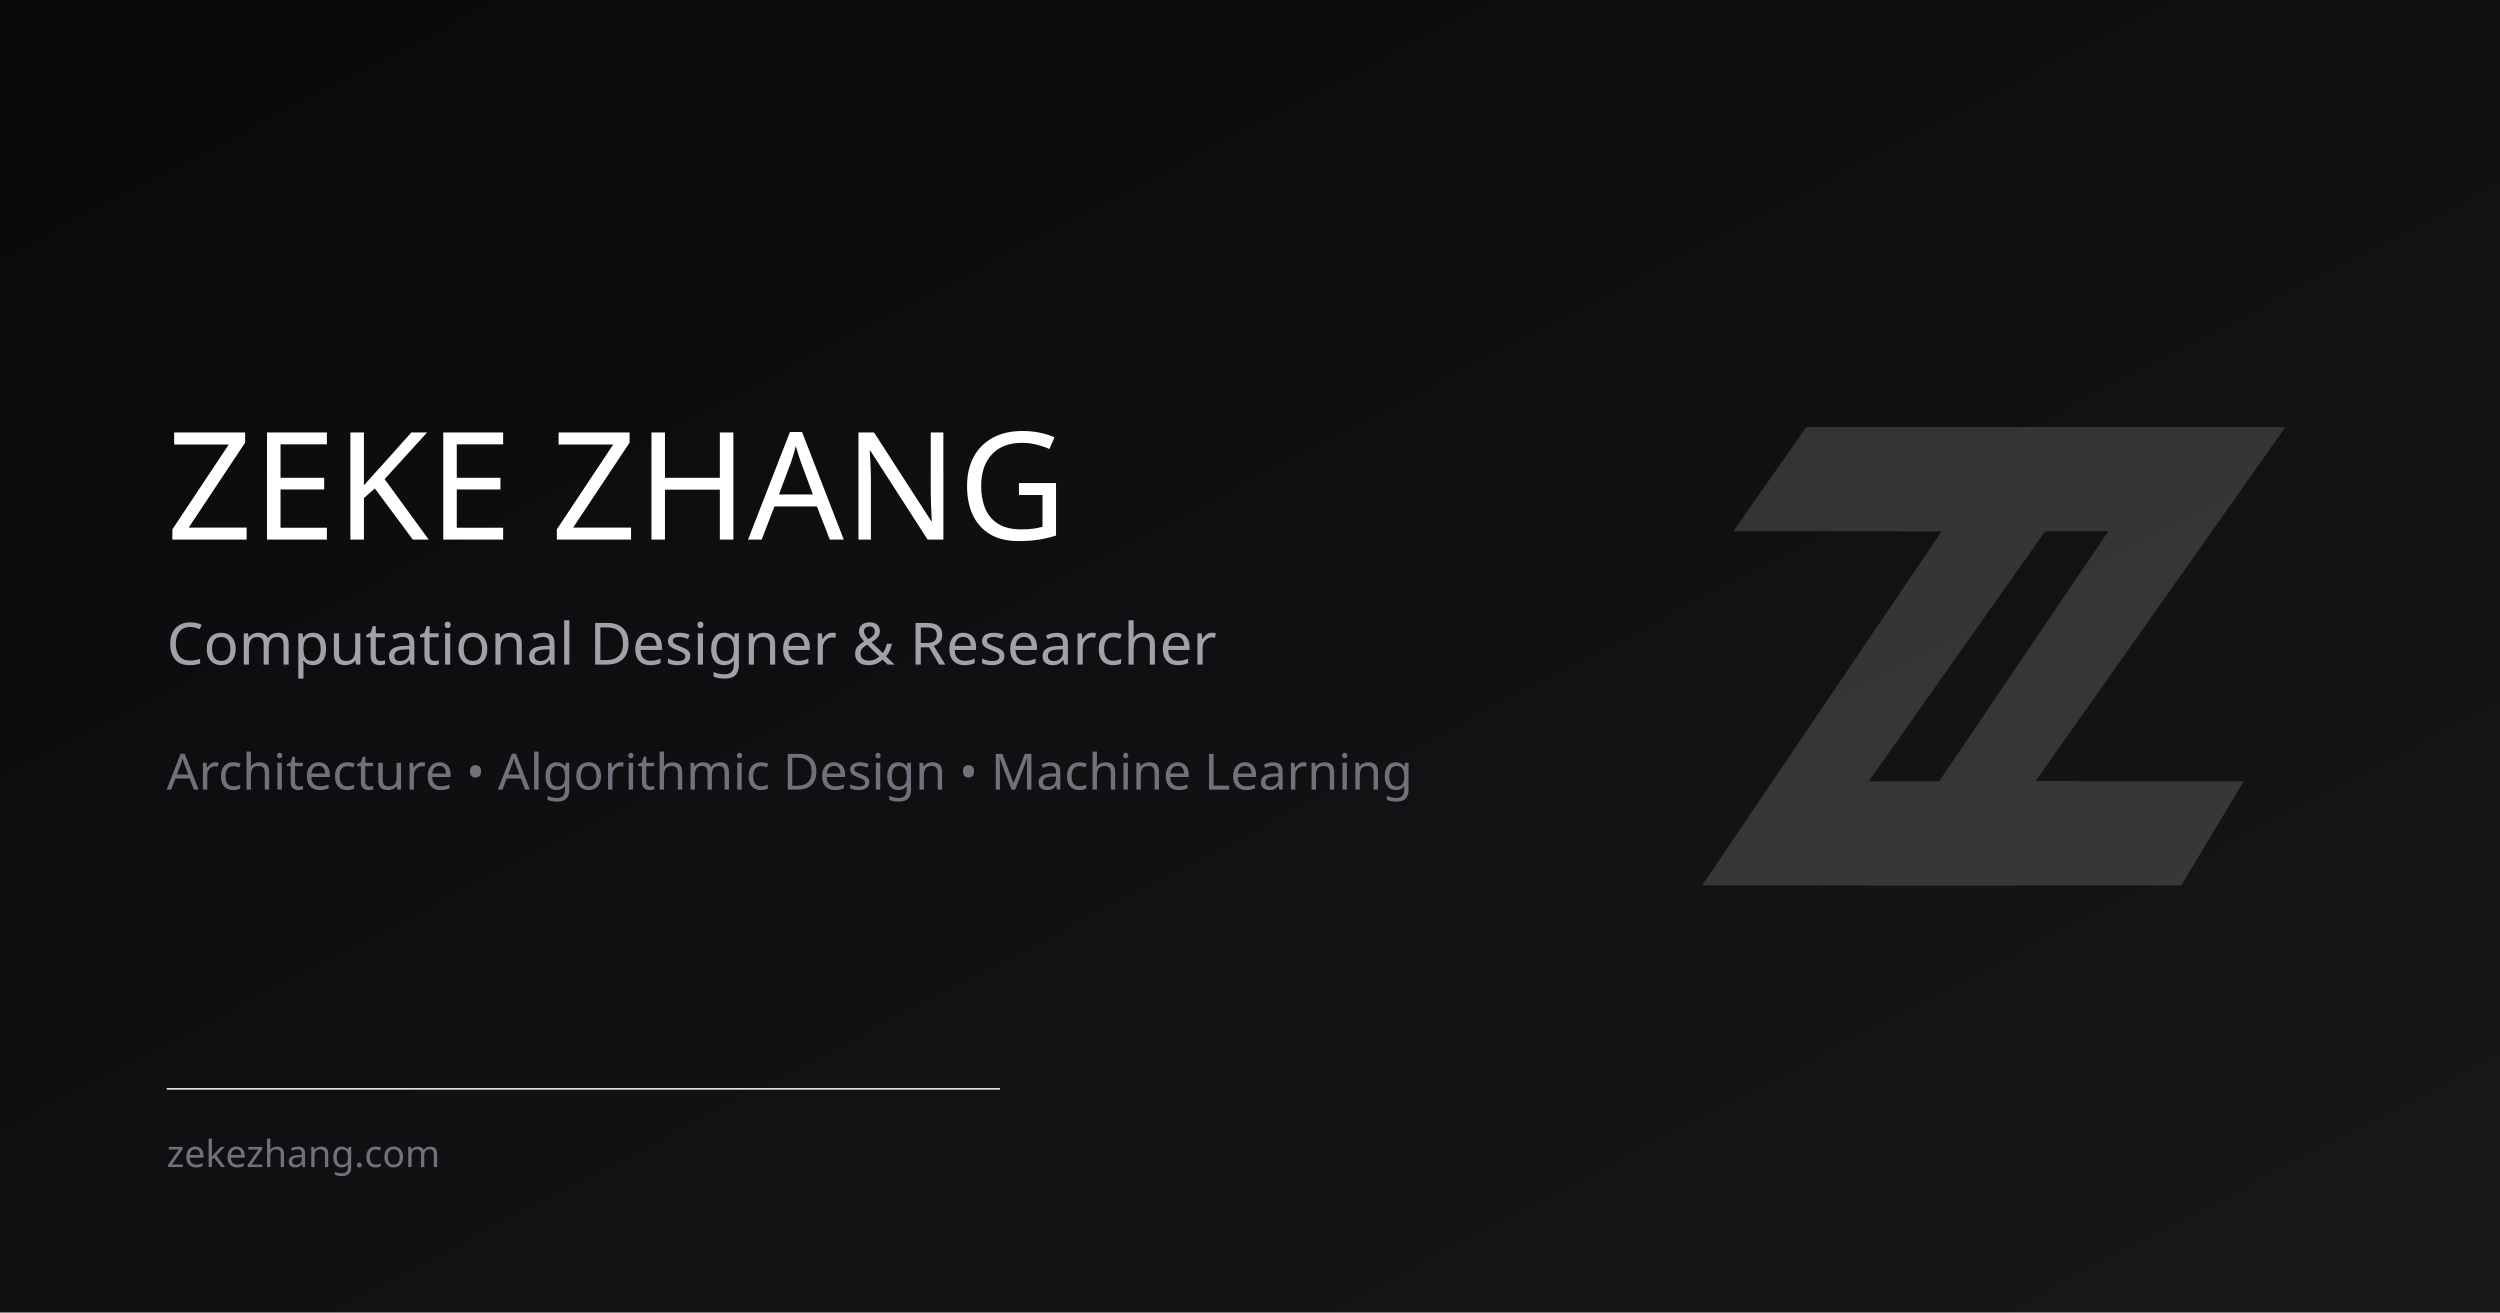
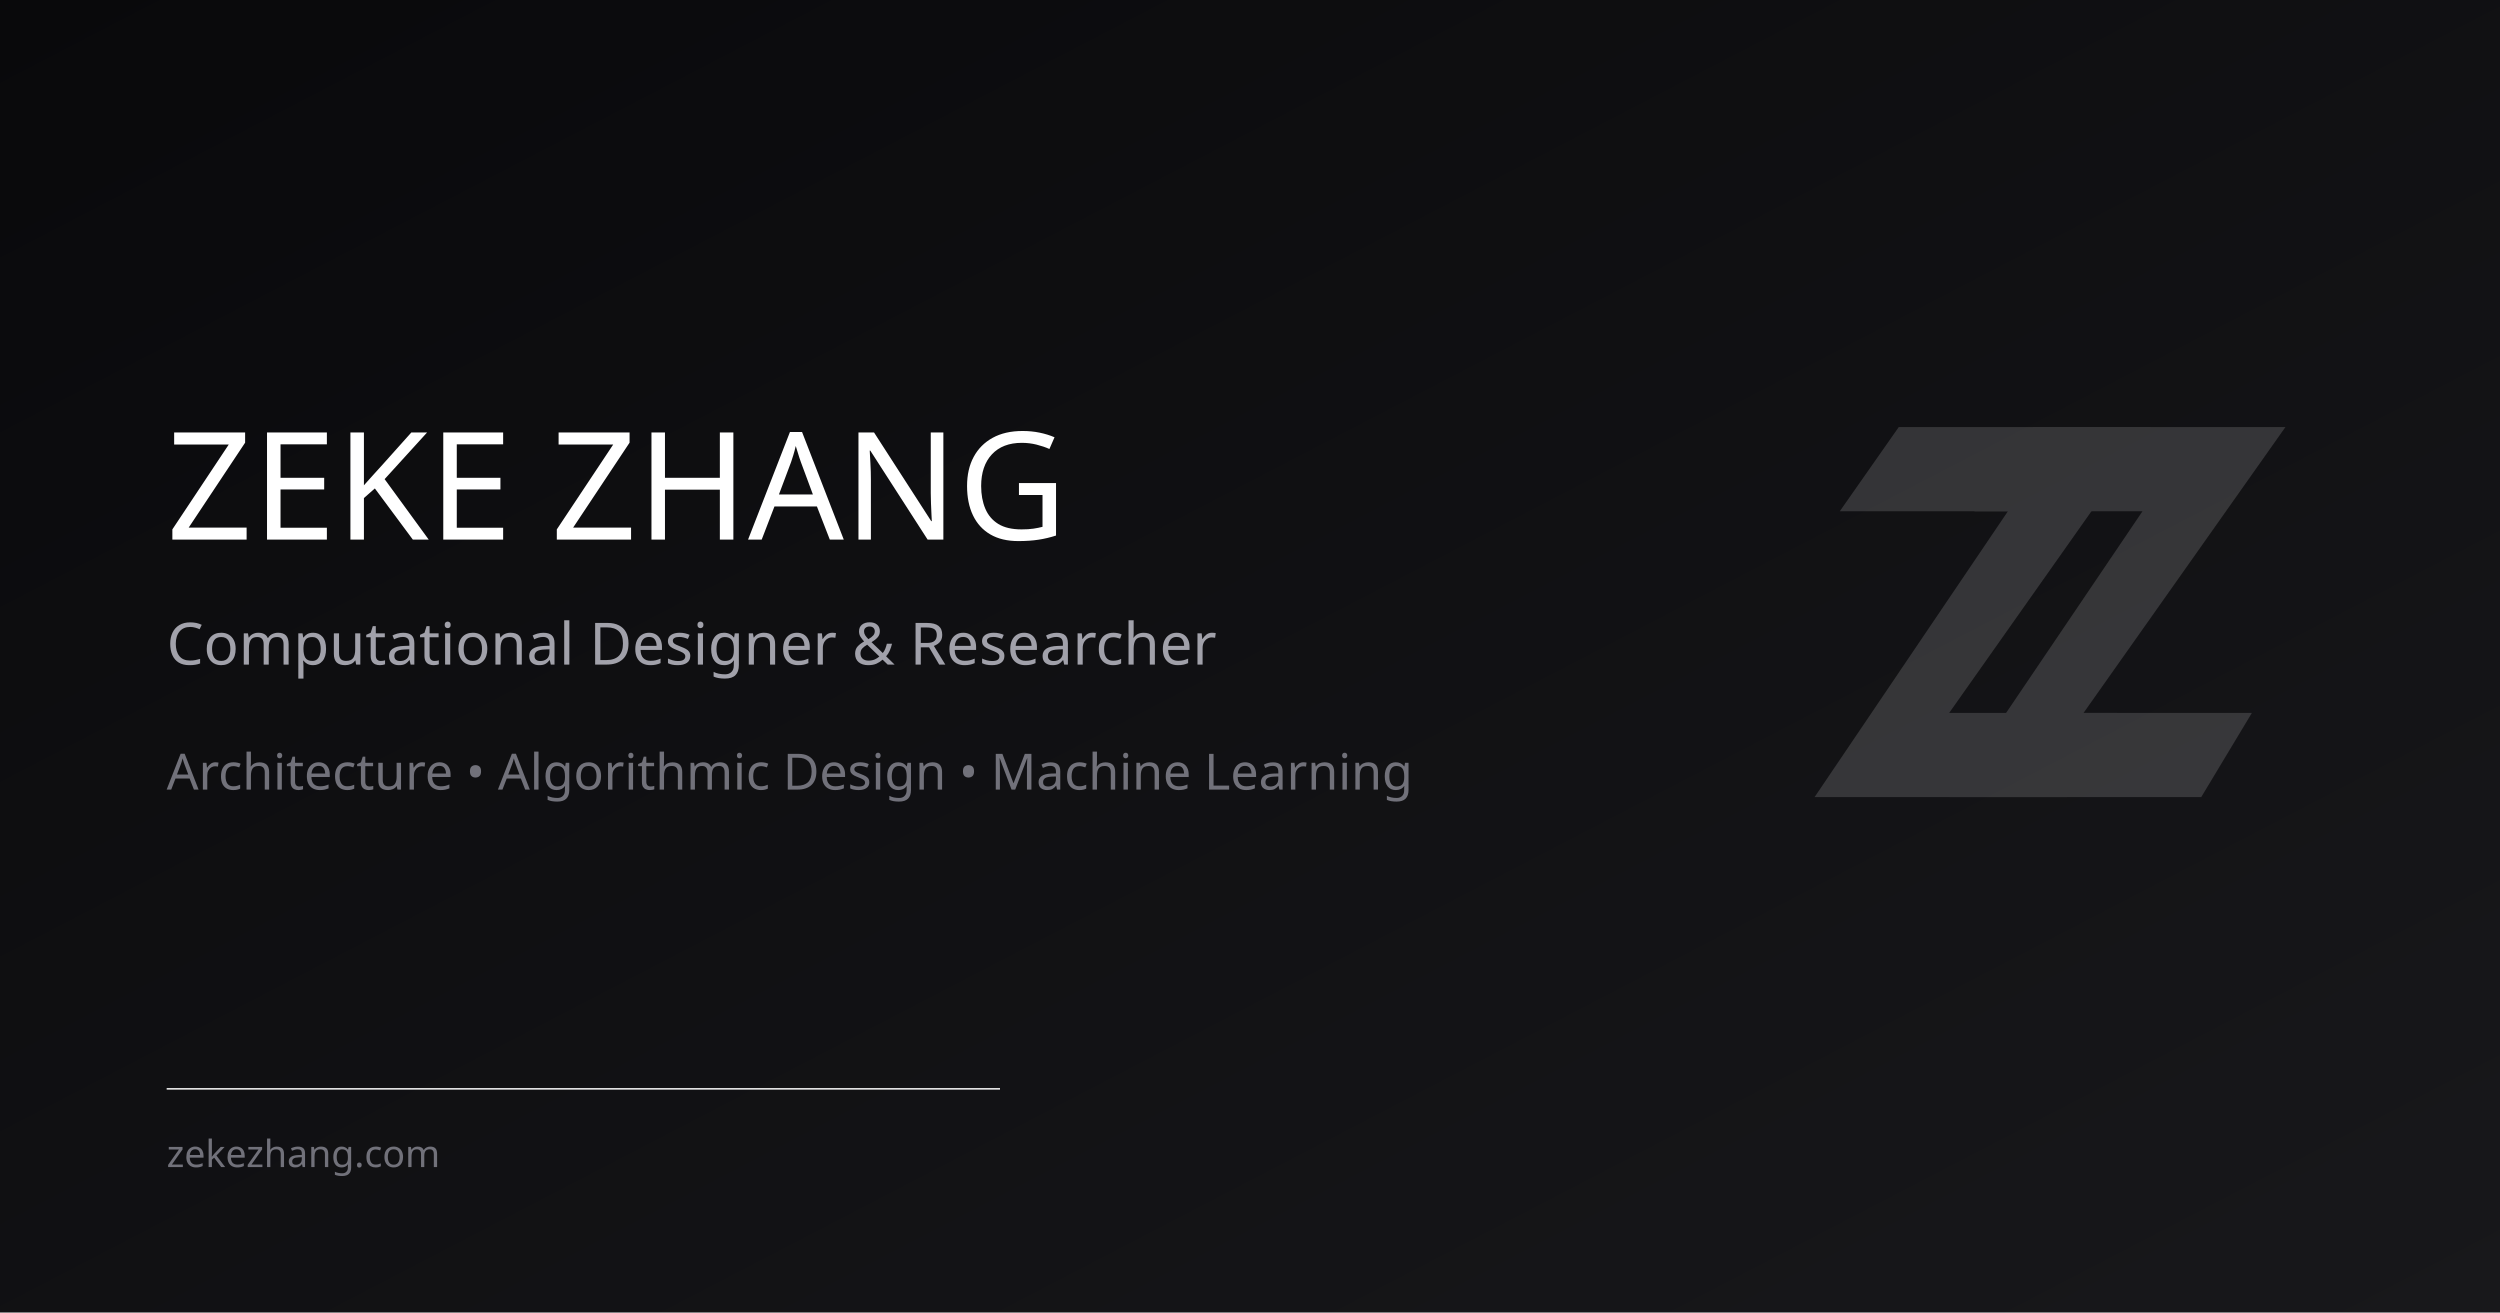
<svg xmlns="http://www.w3.org/2000/svg" xmlns:xlink="http://www.w3.org/1999/xlink" version="1.1" id="Layer_1" x="0px" y="0px" viewBox="0 0 1200 630" style="enable-background:new 0 0 1200 630;" xml:space="preserve">
  <style type="text/css">
	.st0{fill:none;}
	.st1{fill:none;stroke:#27272A;stroke-width:0.5;}
	.st2{fill:url(#SVGID_1_);}
- 	.st3{opacity:0.5;fill:url(#SVGID_00000126299271258234929320000006869173249060996799_);enable-background:new    ;}
+ 	.st3{opacity:0.5;fill:url(#SVGID_00000044856681677670239710000004344252606611085484_);enable-background:new    ;}
	.st4{opacity:0.15;}
	.st5{fill:#FFFFFF;}
	.st6{font-family:'Arial-BoldMT';}
	.st7{font-size:72px;}
	.st8{fill:#A1A1AA;}
	.st9{font-family:'Inter-Regular';}
	.st10{font-size:28px;}
	.st11{fill:#71717A;}
	.st12{font-size:24px;}
	.st13{font-size:18px;}
</style>
  <pattern y="630" width="40" height="40" patternUnits="userSpaceOnUse" id="grid" viewBox="0.2 -40.2 40 40" style="overflow:visible;">
    <g>
      <rect x="0.2" y="-40.2" class="st0" width="40" height="40" />
      <path class="st1" d="M40.2-0.2h-40v-40" />
    </g>
  </pattern>
  <linearGradient id="SVGID_1_" gradientUnits="userSpaceOnUse" x1="-358.701" y1="855.644" x2="-357.701" y2="854.644" gradientTransform="matrix(1200 0 0 -630 430441 539056)">
    <stop offset="0" style="stop-color:#09090B" />
    <stop offset="1" style="stop-color:#18181B" />
  </linearGradient>
  <rect class="st2" width="1200" height="630" />
-   <pattern id="SVGID_00000038371801099363575750000015205880019236231101_" xlink:href="#grid" patternTransform="matrix(1 0 0 -1 39 -15988.5)">
+   <pattern id="SVGID_00000103257669649405628520000002380795937506734465_" xlink:href="#grid" patternTransform="matrix(1 0 0 -1 39 -15988.5)">
</pattern>
-   <rect x="-3" y="3" style="opacity:0.5;fill:url(#SVGID_00000038371801099363575750000015205880019236231101_);enable-background:new    ;" width="1200" height="630" />
+   <rect x="-50" y="3" style="opacity:0.5;fill:url(#SVGID_00000103257669649405628520000002380795937506734465_);enable-background:new    ;" width="1200" height="630" />
  <g transform="translate(900, 80)" class="st4">
-     <polygon class="st5" points="47,125 197,125 77,295 177,295 147,345 -3,345 112,175 12,175  " />
-     <polygon class="st5" points="-33,125 117,125 -3,295 97,295 67,345 -83,345 32,175 -68,175  " />
+     <polygon class="st5" points="75.9,125 197,125 100.1,262.2 180.9,262.2 156.6,302.6 35.6,302.6 128.4,165.4 47.7,165.4  " />
+     <polygon class="st5" points="11.4,125 132.4,125 35.6,262.2 116.3,262.2 92.1,302.6 -29,302.6 63.8,165.4 -16.9,165.4  " />
  </g>
  <g transform="translate(80, 200)">
    <text transform="matrix(1 0 0 1 0 59)" class="st5 st6 st7">ZEKE ZHANG</text>
    <text transform="matrix(1 0 0 1 0 119)" class="st8 st9 st10">Computational Designer &amp; Researcher</text>
    <text transform="matrix(1 0 0 1 0 179)" class="st11 st9 st12">Architecture • Algorithmic Design • Machine Learning</text>
  </g>
  <rect x="80" y="522.3" class="st5" width="400" height="0.7" />
  <text transform="matrix(1 0 0 1 80 560.1816)" class="st11 st9 st13">zekezhang.com</text>
</svg>
